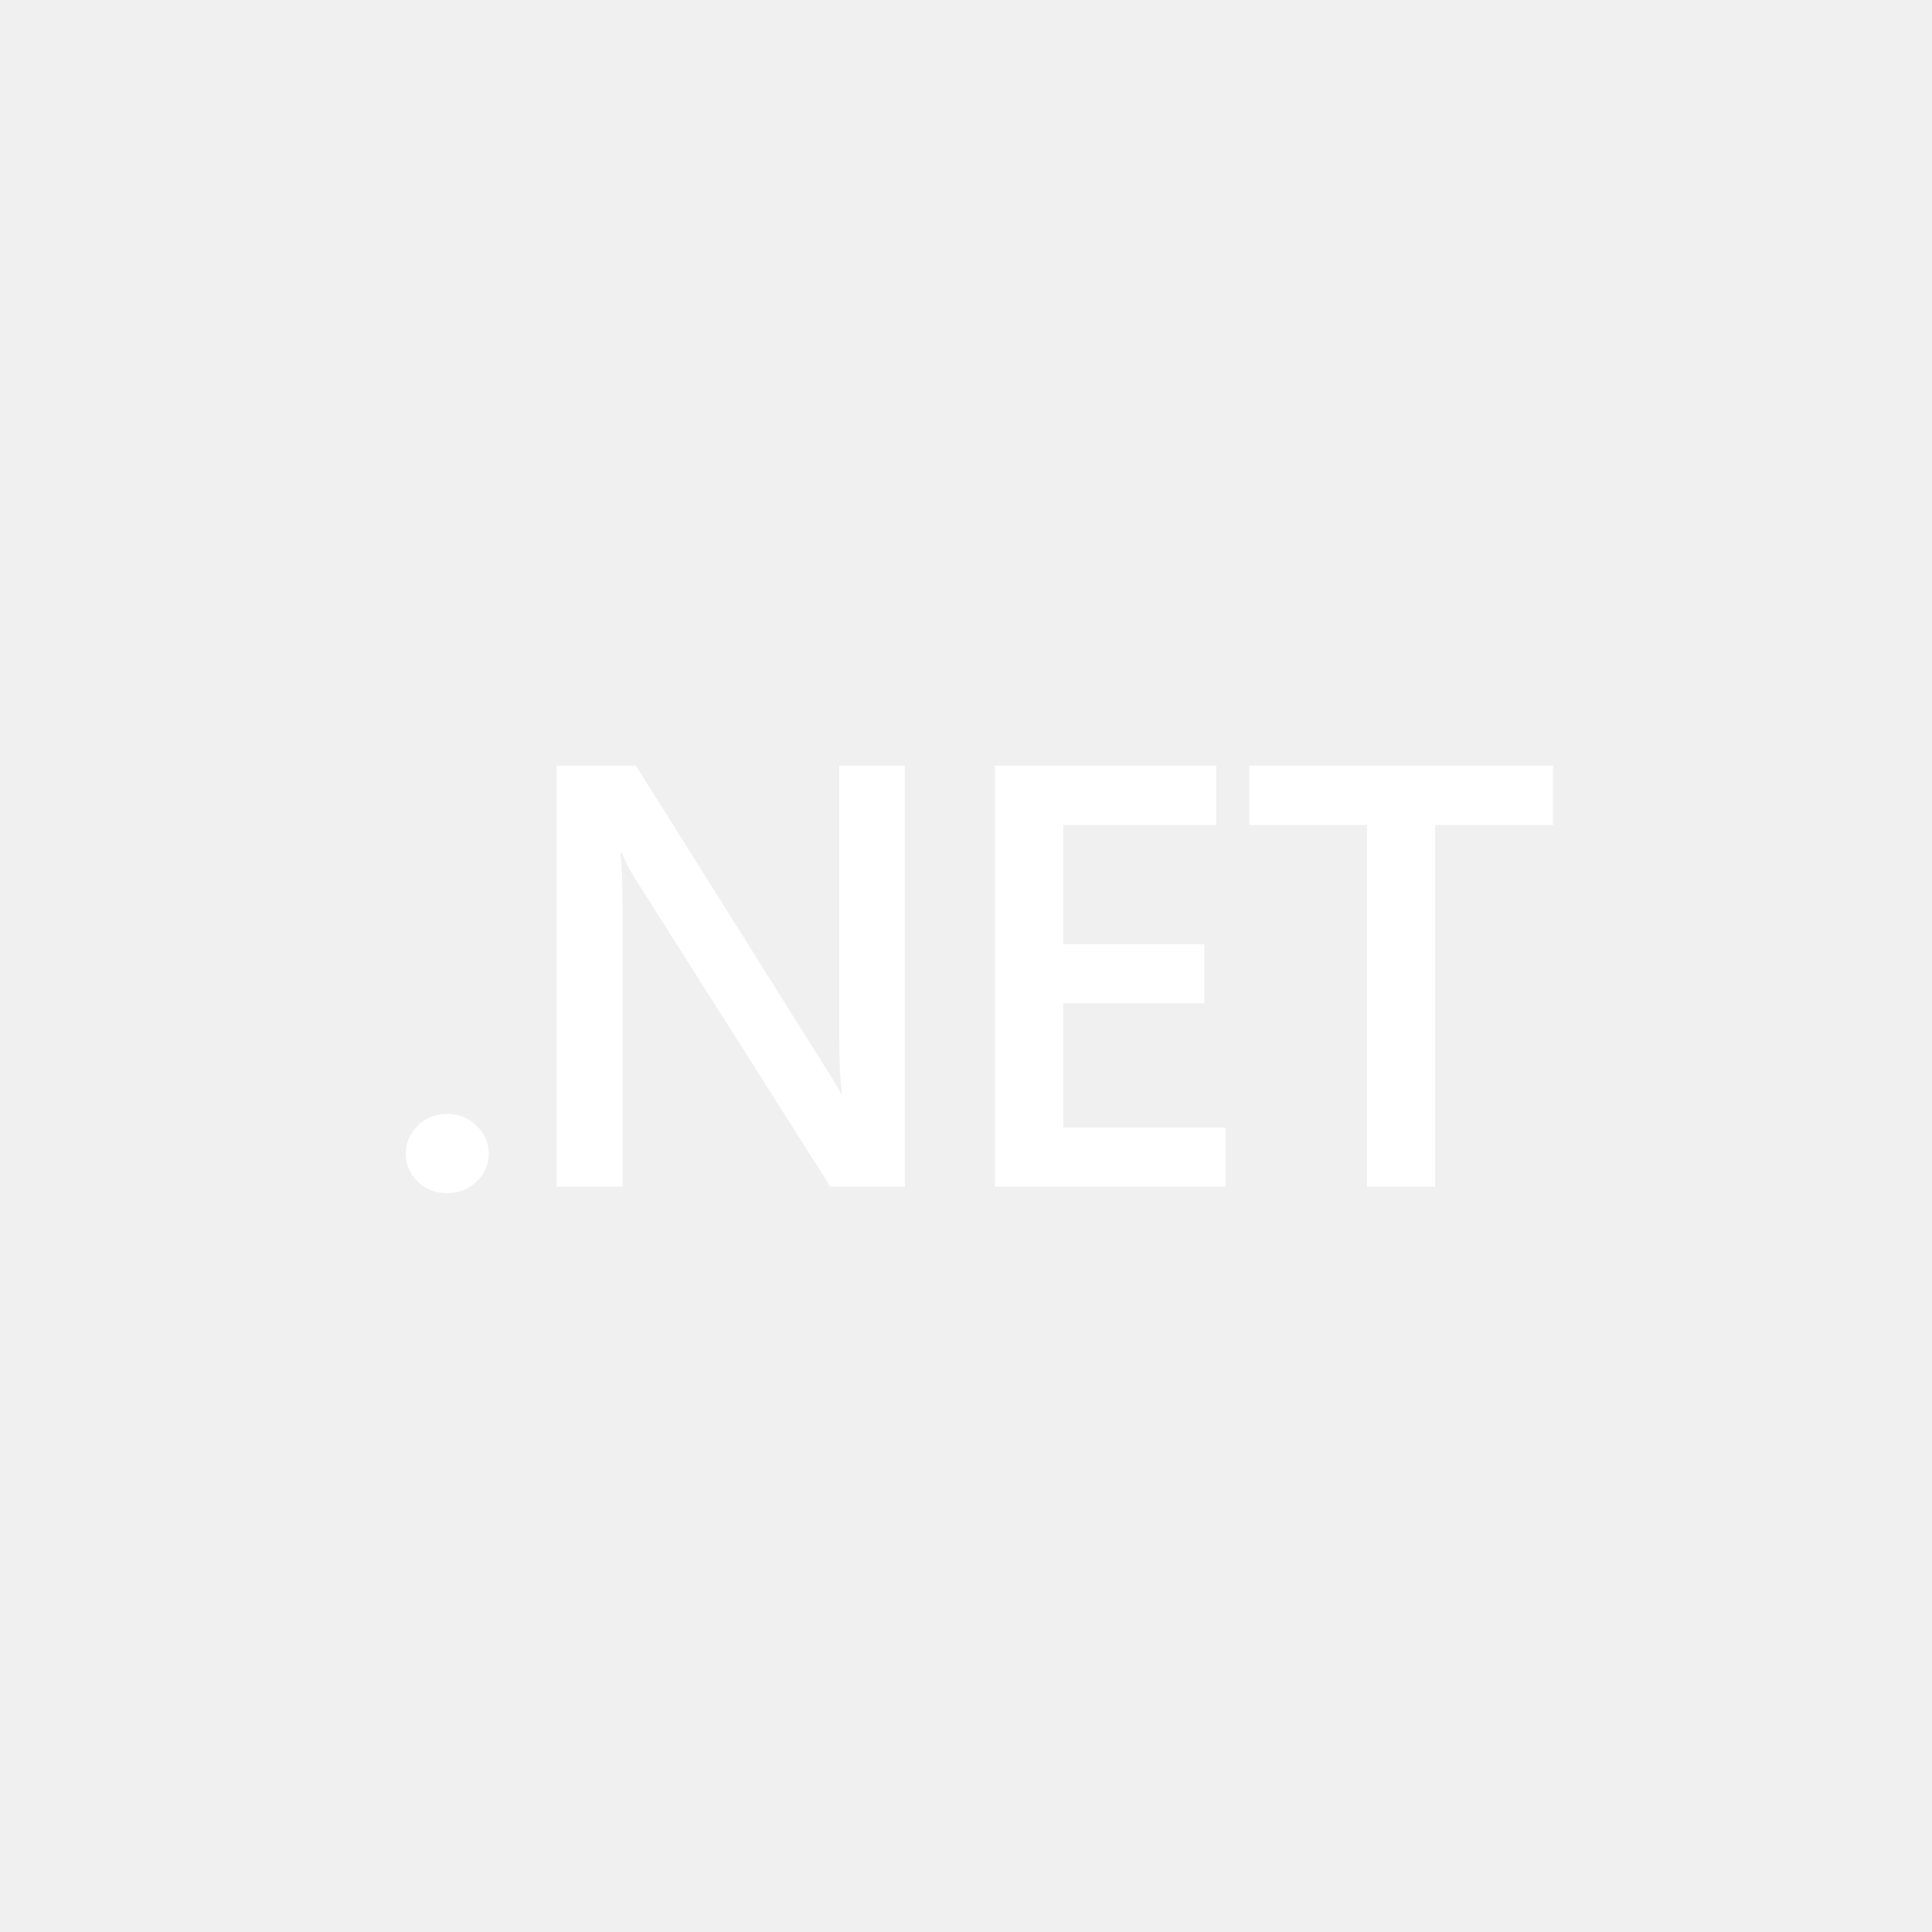
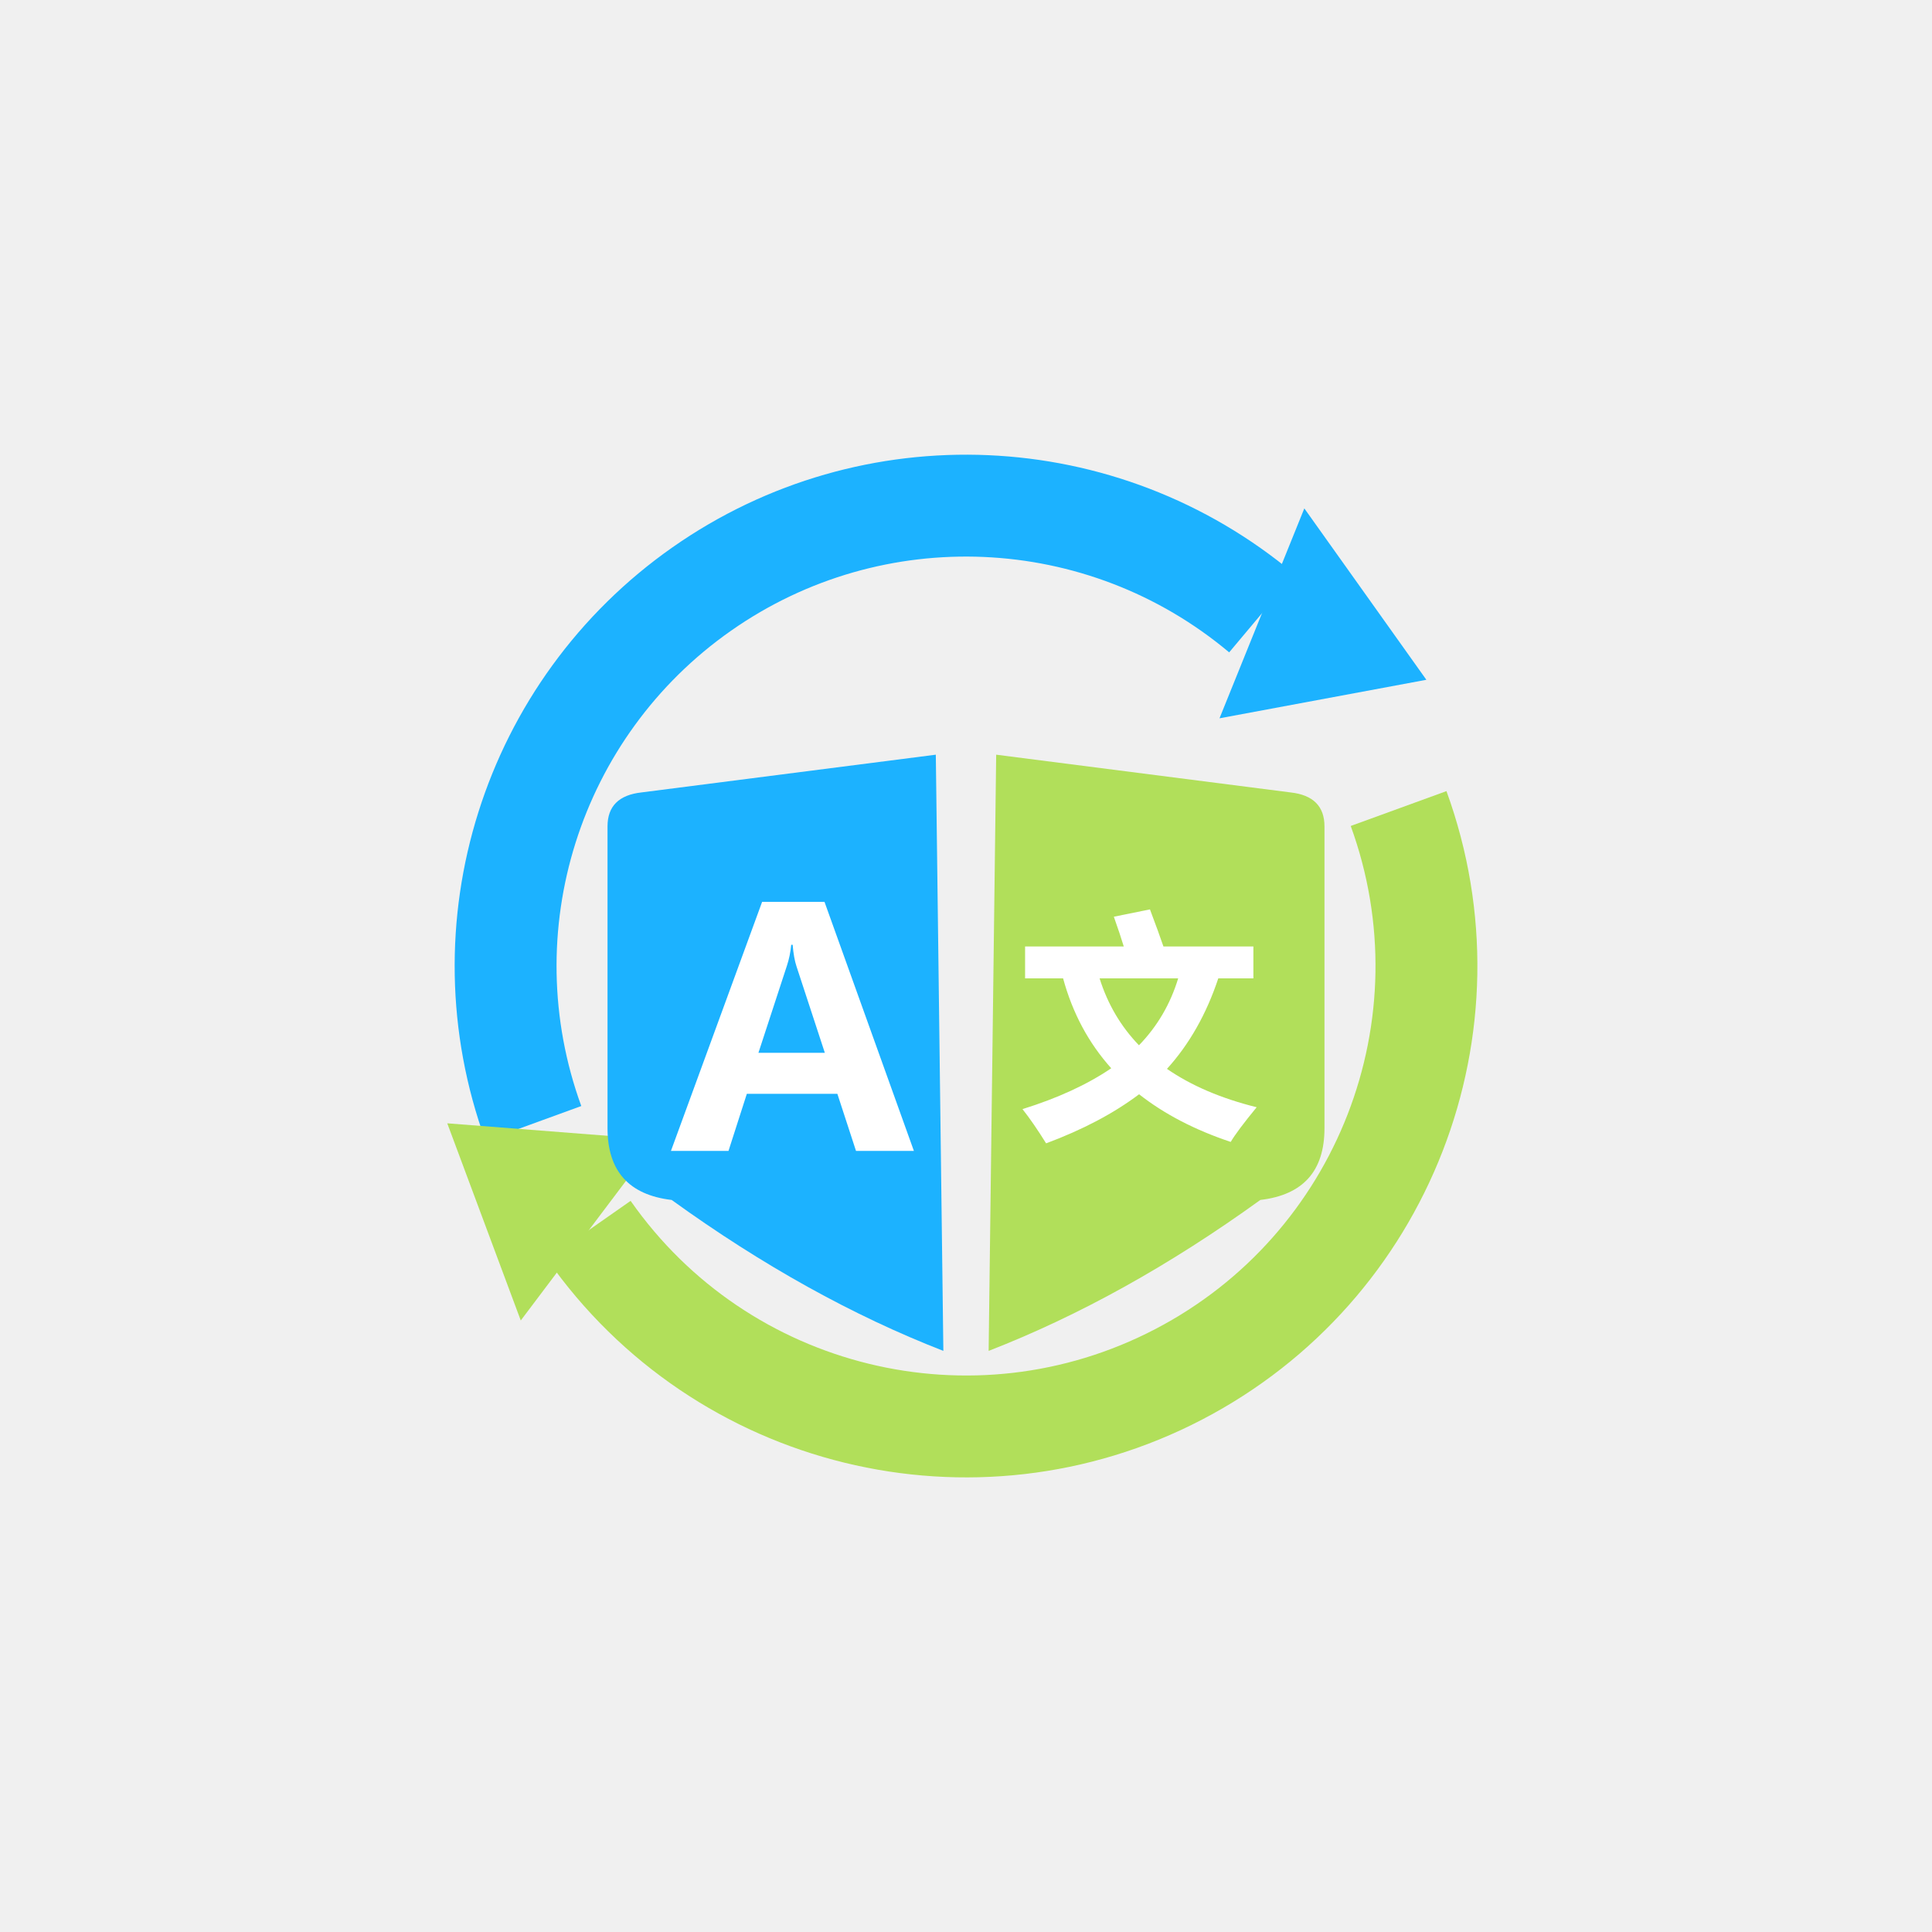
- <svg xmlns="http://www.w3.org/2000/svg" width="456" height="456" viewBox="0 0 456 456" version="1.1" xml:space="preserve" style="fill-rule:evenodd;clip-rule:evenodd;stroke-linejoin:round;stroke-miterlimit:2;">
-   <path d="m 105.5,281.609 c -2.703,0 -5.001,-0.9 -6.893,-2.702 -1.892,-1.848 -2.838,-4.042 -2.838,-6.582 0,-2.587 0.946,-4.804 2.838,-6.652 1.892,-1.848 4.19,-2.772 6.893,-2.772 2.748,0 5.068,0.924 6.96,2.772 1.937,1.848 2.906,4.064 2.906,6.652 0,2.54 -0.968,4.734 -2.906,6.582 -1.892,1.802 -4.212,2.702 -6.96,2.702 z" style="fill:#ffffff;fill-rule:nonzero;stroke-width:0.838" />
-   <path d="M 213.561,280.084 H 195.99 L 149.7,207.054 c -1.171,-1.848 -2.14,-3.765 -2.906,-5.751 h -0.406 c 0.361,2.125 0.541,6.675 0.541,13.65 v 65.132 h -15.543 v -99.36 h 18.719 l 44.737,71.298 c 1.892,2.957 3.109,4.989 3.649,6.098 h 0.27 c -0.45,-2.632 -0.676,-7.09 -0.676,-13.373 v -64.023 h 15.476 z" style="fill:#ffffff;fill-rule:nonzero;stroke-width:0.838" />
-   <path d="m 289.251,280.084 h -54.401 v -99.36 h 52.238 v 13.997 h -36.154 v 28.131 h 33.316 v 13.927 h -33.316 v 29.378 h 38.316 z" style="fill:#ffffff;fill-rule:nonzero;stroke-width:0.838" />
-   <path d="M 366.565,194.721 H 338.722 v 85.363 h -16.084 v -85.363 h -27.775 v -13.997 h 71.701 z" style="fill:#ffffff;fill-rule:nonzero;stroke-width:0.838" />
+ <svg xmlns="http://www.w3.org/2000/svg" width="512" height="512" viewBox="0 0 512 512">
+   <path d="M 141.36,297.73 A 122.0,122.0 0 0 1 334.42,162.54" fill="none" stroke="#1CB2FF" stroke-width="27.0" stroke-linecap="butt" />
+   <path d="M 323.18,190.36 L 378.00,180.15 L 345.66,134.73 Z" fill="#1CB2FF" />
+   <path d="M 370.64,214.27 A 122.0,122.0 0 0 1 156.06,325.98" fill="none" stroke="#B1DF5A" stroke-width="27.0" stroke-linecap="butt" />
+   <path d="M 174.12,302.02 L 118.53,297.69 L 138.01,349.94 Z" fill="#B1DF5A" />
+   <path d="M 248.00,200.00 L 170.00,210.00 Q 161.00,211.00 161.00,219.00 L 161.00,299.00 Q 161.00,316.00 178.00,318.00 Q 214.00,344.00 250.00,358.00 Z" fill="#1CB2FF" />
+   <path d="M 248.00,200.00 L 170.00,210.00 Q 161.00,211.00 161.00,219.00 L 161.00,299.00 Q 161.00,316.00 178.00,318.00 Q 214.00,344.00 250.00,358.00 Z" transform="matrix(-1 0 0 1 512 0)" fill="#B1DF5A" />
+   <path d="M242.19 305.00H226.85L221.91 289.87H197.92L193.06 305.00H177.81L201.97 239.00H218.50ZM218.59 279.01 211.09 256.13Q210.36 253.96 210.06 250.38H209.68Q209.42 253.27 208.53 255.96L200.99 279.01Z" fill="#FFFFFF" />
+   <path d="M271.66 250.82H297.81Q296.84 247.63 295.18 242.94L304.75 241.00Q307.10 247.23 308.32 250.82H332.16V259.27H322.86Q318.14 273.47 309.26 283.26Q318.89 289.92 333.03 293.43Q327.84 299.75 326.15 302.62Q311.85 297.84 301.87 289.99Q291.83 297.56 277.23 303.00Q273.85 297.56 270.97 293.93Q285.01 289.55 294.49 283.10Q285.48 273.06 281.73 259.27H271.66ZM312.23 259.27H291.40Q294.62 269.53 301.84 277.01Q309.13 269.50 312.23 259.27Z" fill="#FFFFFF" />
</svg>
